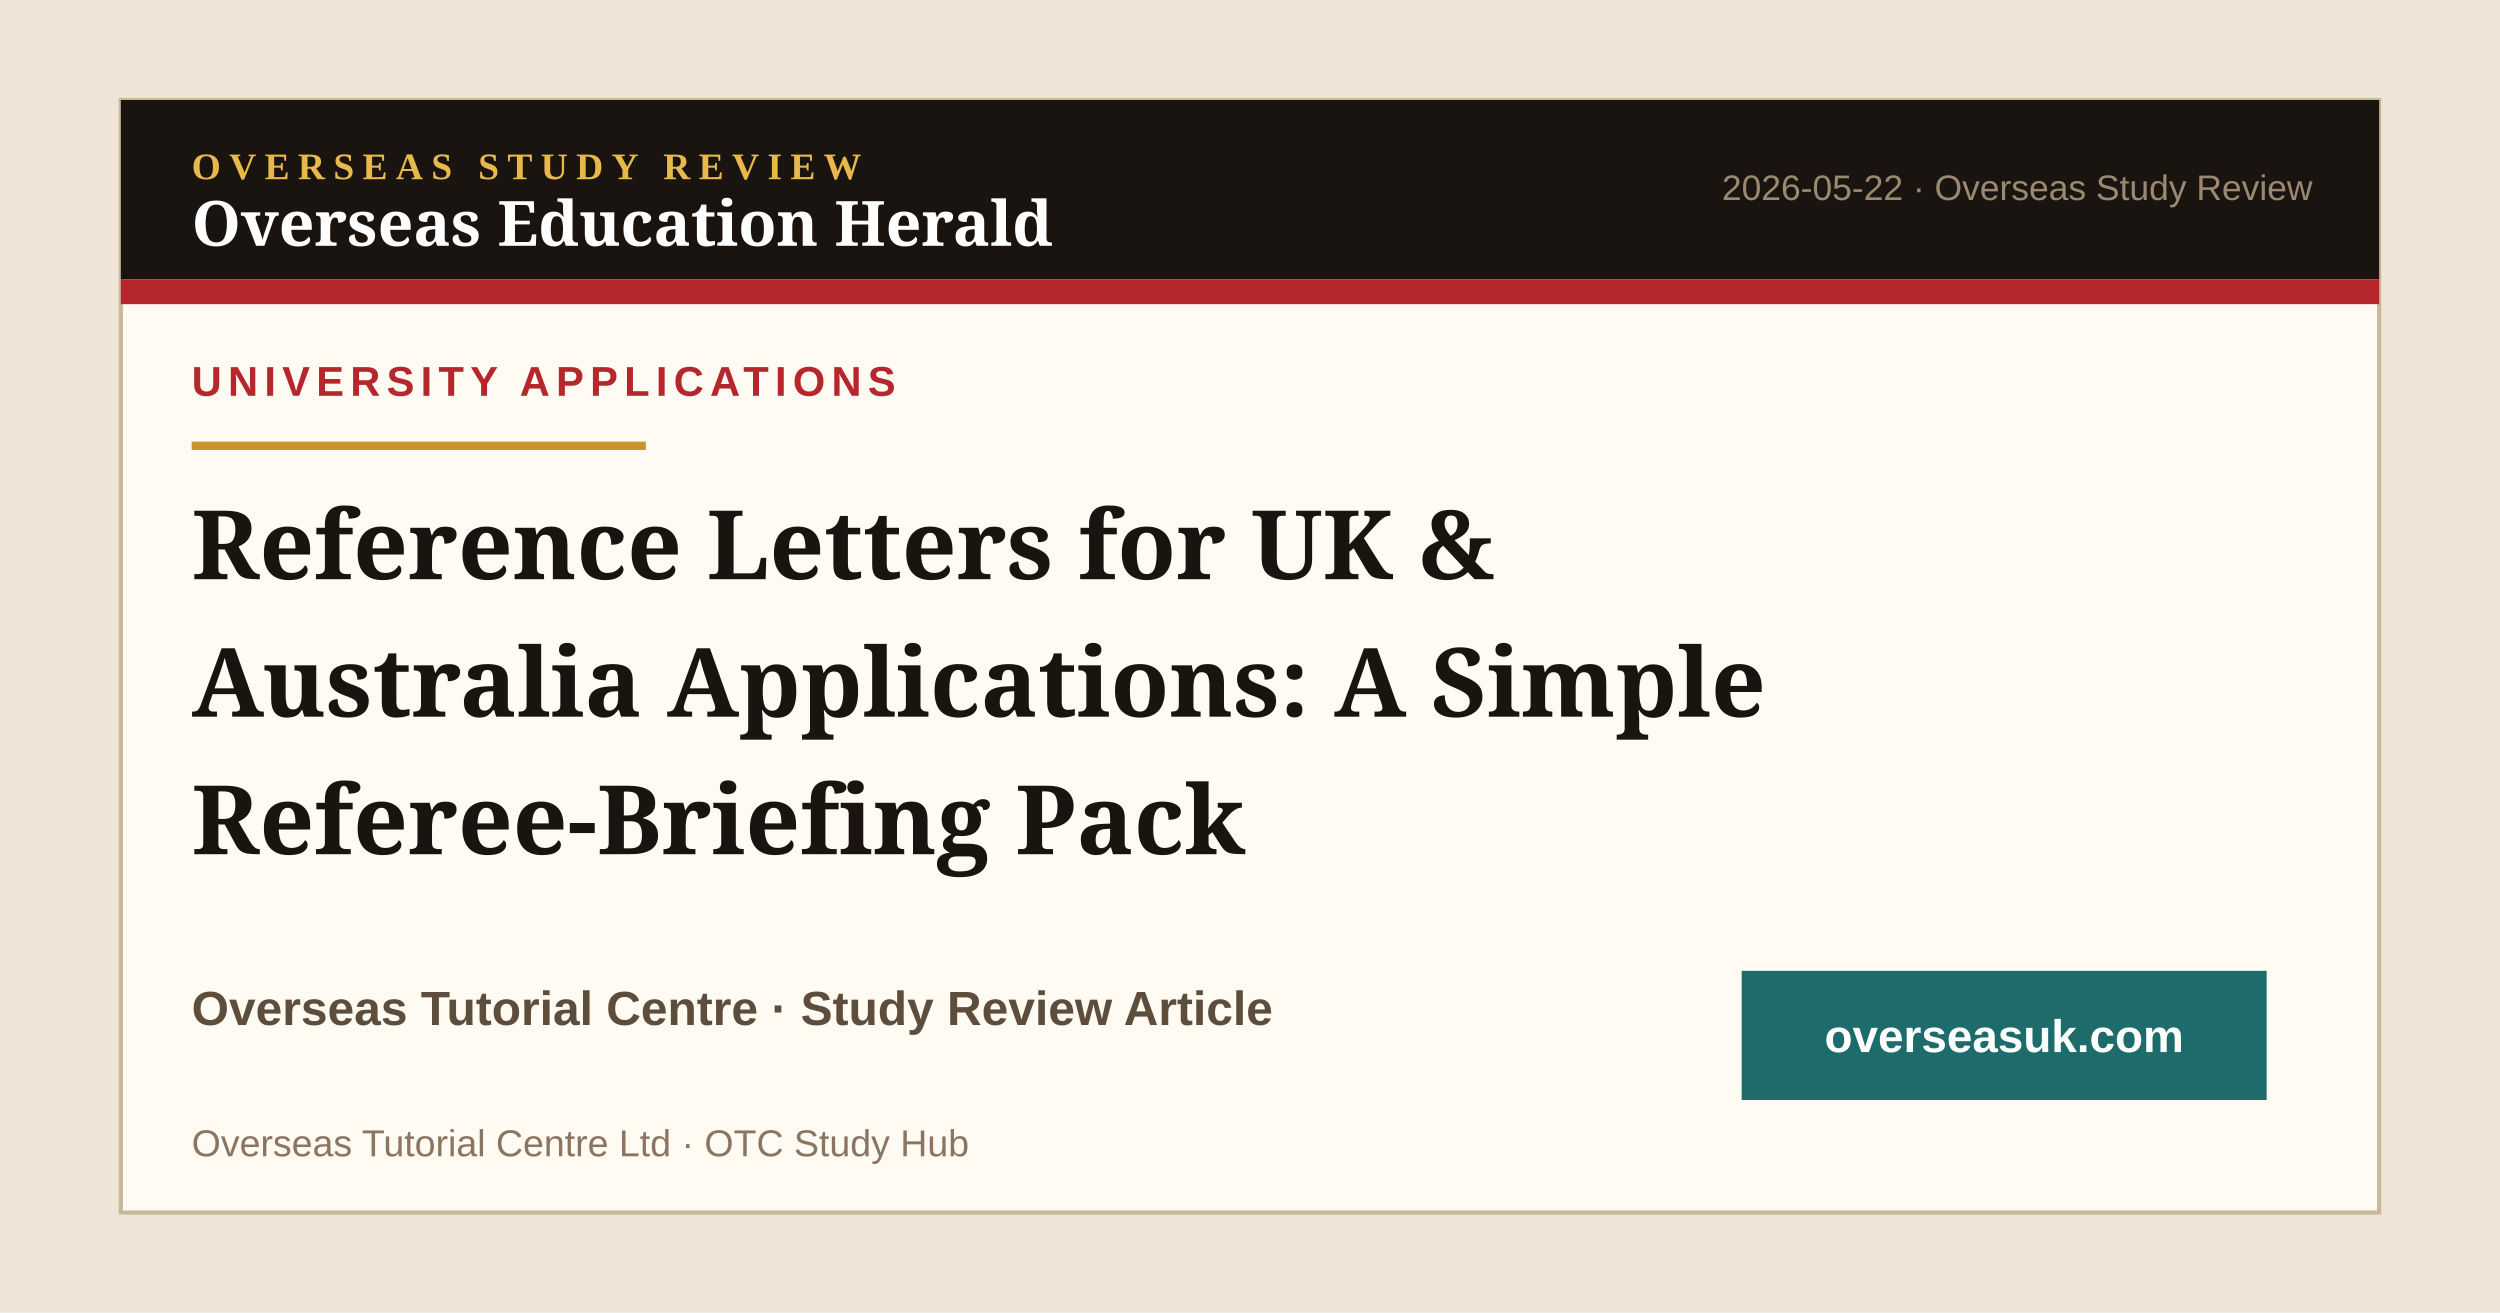
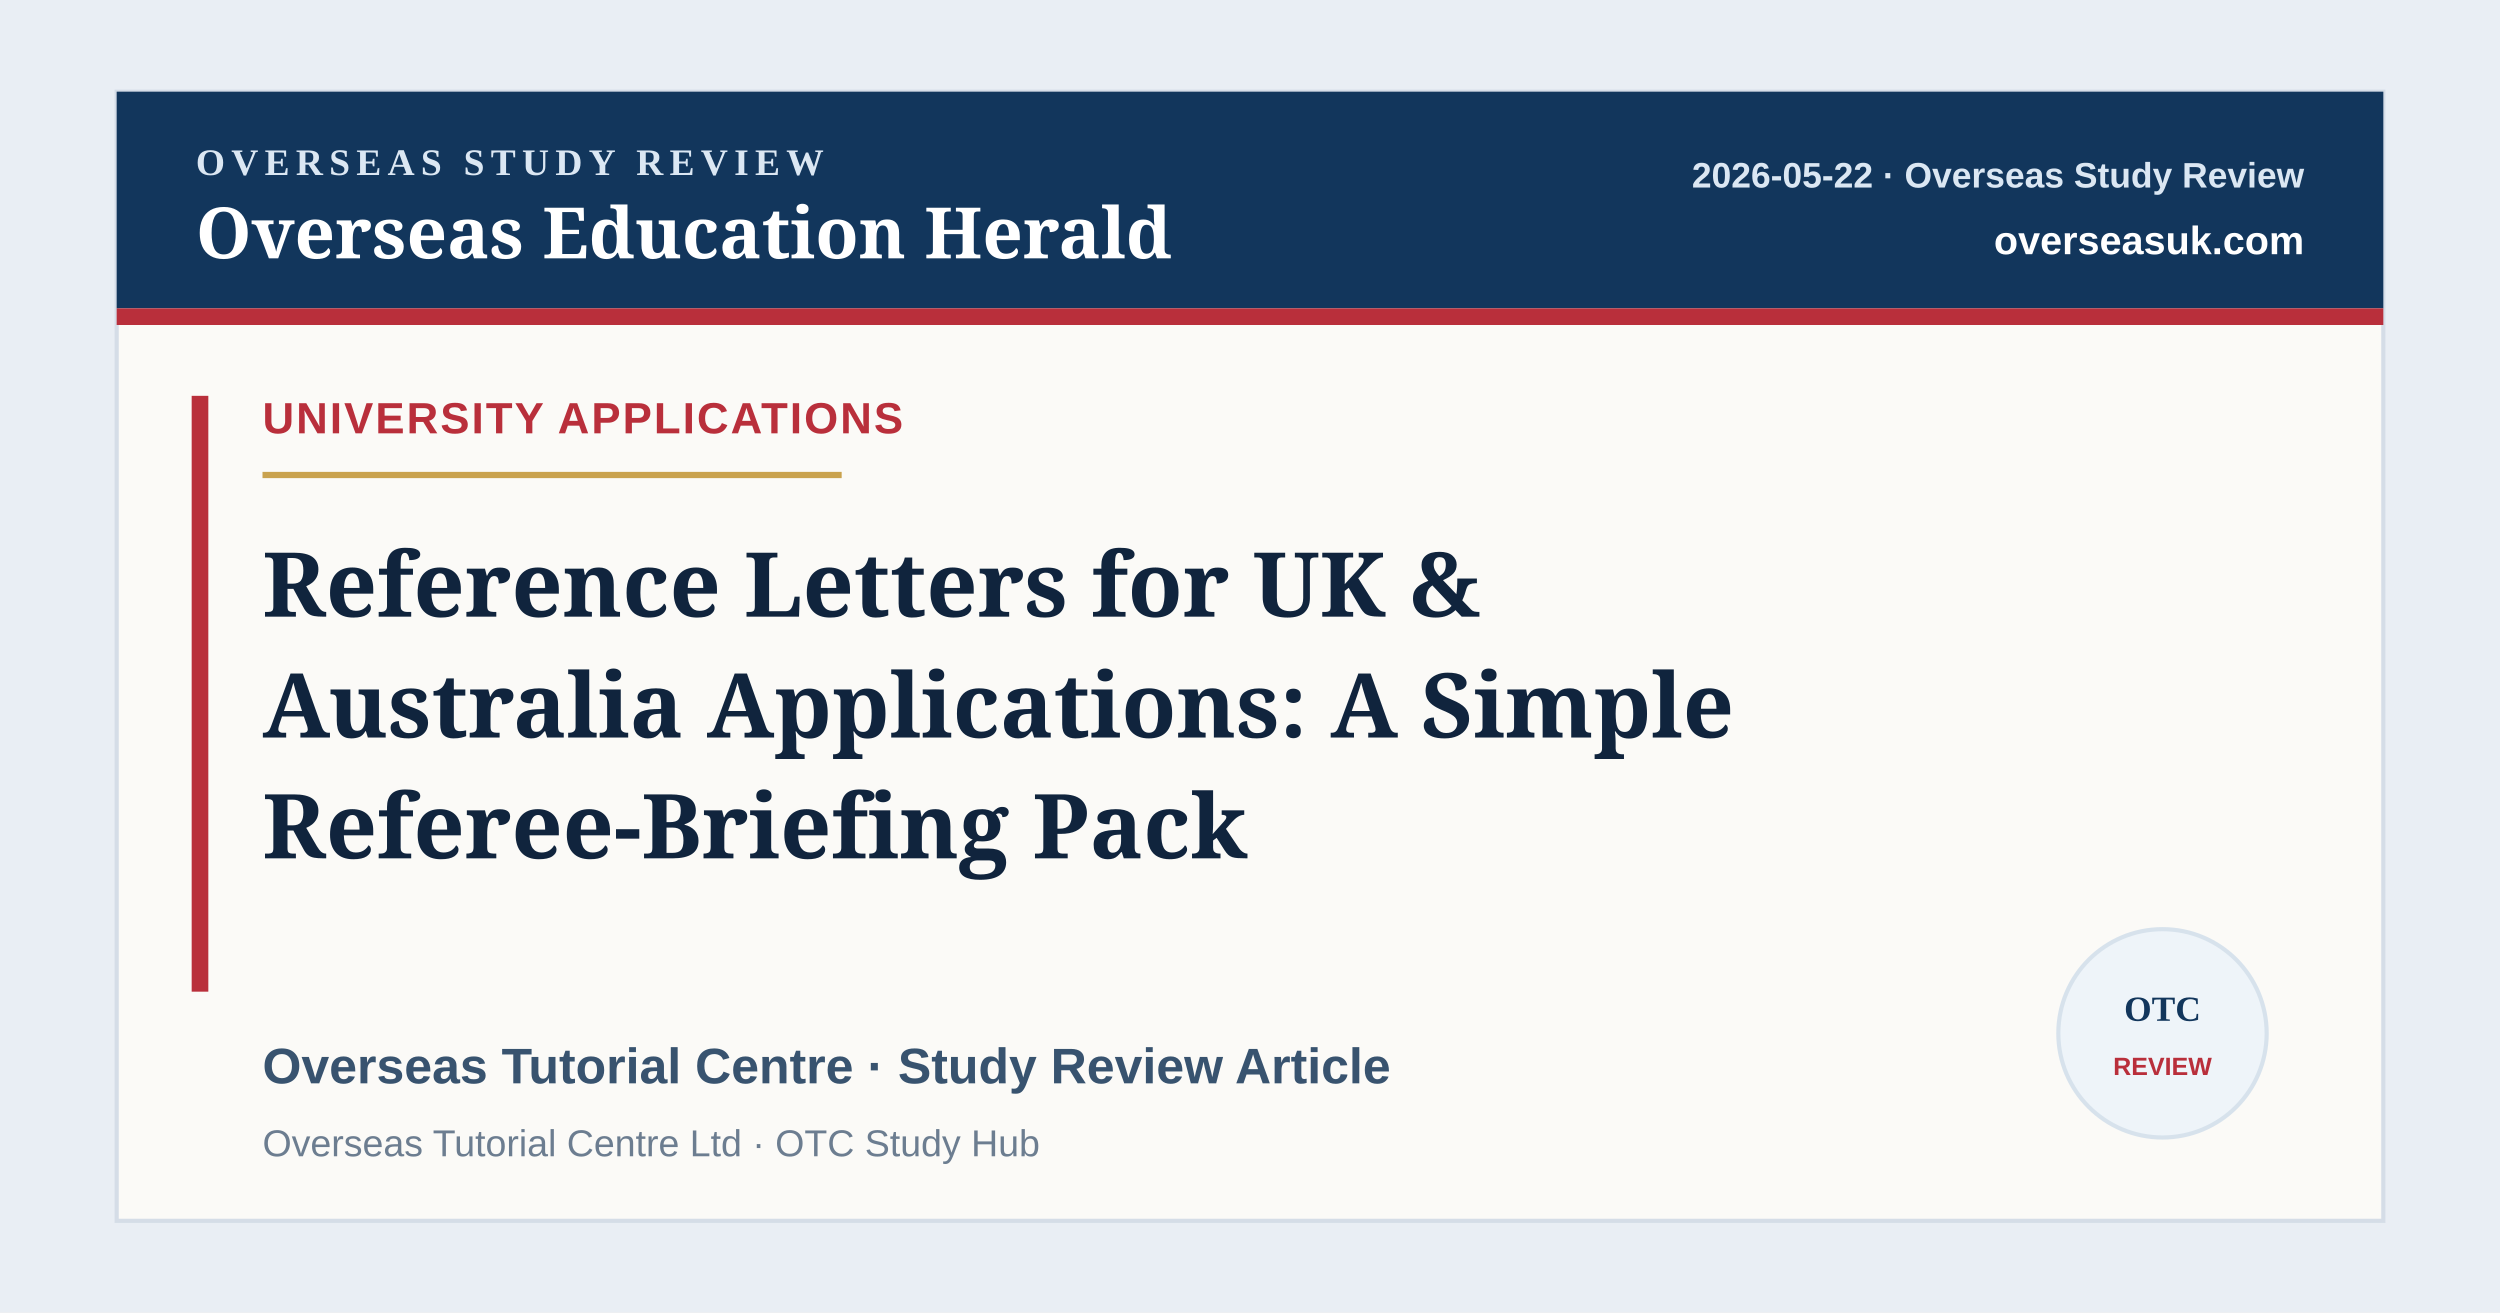
<svg xmlns="http://www.w3.org/2000/svg" width="1200" height="630" viewBox="0 0 1200 630">
-   <rect width="1200" height="630" fill="#efe5d6" />
-   <rect x="58" y="48" width="1084" height="534" fill="#fffaf2" stroke="#c8b89a" stroke-width="2" />
-   <rect x="58" y="48" width="1084" height="86" fill="#1a1410" />
-   <rect x="58" y="134" width="1084" height="12" fill="#b5272d" />
-   <text x="92" y="86" fill="#e8b84b" font-family="Georgia, 'Times New Roman', serif" font-size="18" font-weight="700" letter-spacing="4">OVERSEAS STUDY REVIEW</text>
-   <text x="92" y="118" fill="#ffffff" font-family="'Noto Serif TC', 'Songti TC', Georgia, serif" font-size="30" font-weight="800">Overseas Education Herald</text>
-   <text x="1110" y="96" text-anchor="end" fill="#9a8870" font-family="Arial, sans-serif" font-size="17">2026-05-22 · Overseas Study Review</text>
-   <text x="92" y="190" fill="#b5272d" font-family="Arial, sans-serif" font-size="20" font-weight="800" letter-spacing="3">UNIVERSITY APPLICATIONS</text>
-   <line x1="92" y1="214" x2="310" y2="214" stroke="#c8952a" stroke-width="4" />
-   <text x="92" y="278" fill="#1a1410" font-family="'Noto Serif TC', 'Songti TC', Georgia, serif" font-size="46" font-weight="900">Reference Letters for UK &amp;</text>
-   <text x="92" y="344" fill="#1a1410" font-family="'Noto Serif TC', 'Songti TC', Georgia, serif" font-size="46" font-weight="900">Australia Applications: A Simple</text>
-   <text x="92" y="410" fill="#1a1410" font-family="'Noto Serif TC', 'Songti TC', Georgia, serif" font-size="46" font-weight="900">Referee-Briefing Pack</text>
-   <text x="92" y="492" fill="#5d4d3c" font-family="'Noto Sans TC', Arial, sans-serif" font-size="23" font-weight="700">Overseas Tutorial Centre · Study Review Article</text>
-   <rect x="836" y="466" width="252" height="62" fill="#1e6b6b" />
-   <text x="962" y="505" text-anchor="middle" fill="#ffffff" font-family="Arial, sans-serif" font-size="22" font-weight="800">overseasuk.com</text>
-   <text x="92" y="555" fill="#8b7560" font-family="Arial, sans-serif" font-size="18">Overseas Tutorial Centre Ltd · OTC Study Hub</text>
+   <rect width="1200" height="630" fill="#e9eef4" />
+   <rect x="56" y="44" width="1088" height="542" rx="0" fill="#fbfaf7" stroke="#d5dde7" stroke-width="2" />
+   <rect x="56" y="44" width="1088" height="104" fill="#12365c" />
+   <rect x="56" y="148" width="1088" height="8" fill="#b92f3b" />
+   <rect x="92" y="190" width="8" height="286" fill="#b92f3b" />
+   <text x="94" y="84" fill="#dbe7f3" font-family="Georgia, 'Times New Roman', serif" font-size="18" font-weight="700" letter-spacing="3">OVERSEAS STUDY REVIEW</text>
+   <text x="94" y="124" fill="#ffffff" font-family="'Noto Serif TC', 'Songti TC', Georgia, serif" font-size="34" font-weight="900">Overseas Education Herald</text>
+   <text x="1106" y="90" text-anchor="end" fill="#dbe7f3" font-family="'Noto Sans TC', Arial, sans-serif" font-size="17" font-weight="700">2026-05-22 · Overseas Study Review</text>
+   <text x="1106" y="122" text-anchor="end" fill="#ffffff" font-family="'Noto Sans TC', Arial, sans-serif" font-size="19" font-weight="800">overseasuk.com</text>
+   <text x="126" y="208" fill="#b92f3b" font-family="'Noto Sans TC', Arial, sans-serif" font-size="21" font-weight="900" letter-spacing="1">UNIVERSITY APPLICATIONS</text>
+   <line x1="126" y1="228" x2="404" y2="228" stroke="#c9a24e" stroke-width="3" />
+   <text x="126" y="296" fill="#10243d" font-family="'Noto Serif TC', 'Songti TC', Georgia, serif" font-size="43" font-weight="900">Reference Letters for UK &amp;</text>
+   <text x="126" y="354" fill="#10243d" font-family="'Noto Serif TC', 'Songti TC', Georgia, serif" font-size="43" font-weight="900">Australia Applications: A Simple</text>
+   <text x="126" y="412" fill="#10243d" font-family="'Noto Serif TC', 'Songti TC', Georgia, serif" font-size="43" font-weight="900">Referee-Briefing Pack</text>
+   <text x="126" y="520" fill="#38536f" font-family="'Noto Sans TC', Arial, sans-serif" font-size="24" font-weight="800">Overseas Tutorial Centre · Study Review Article</text>
+   <text x="126" y="555" fill="#6c7d90" font-family="'Noto Sans TC', Arial, sans-serif" font-size="18">Overseas Tutorial Centre Ltd · OTC Study Hub</text>
+   <circle cx="1038" cy="496" r="50" fill="#eef4f9" stroke="#d7e2ec" stroke-width="2" />
+   <text x="1038" y="490" text-anchor="middle" fill="#12365c" font-family="Georgia, 'Times New Roman', serif" font-size="17" font-weight="800">OTC</text>
+   <text x="1038" y="516" text-anchor="middle" fill="#b92f3b" font-family="'Noto Sans TC', Arial, sans-serif" font-size="12" font-weight="900">REVIEW</text>
</svg>
